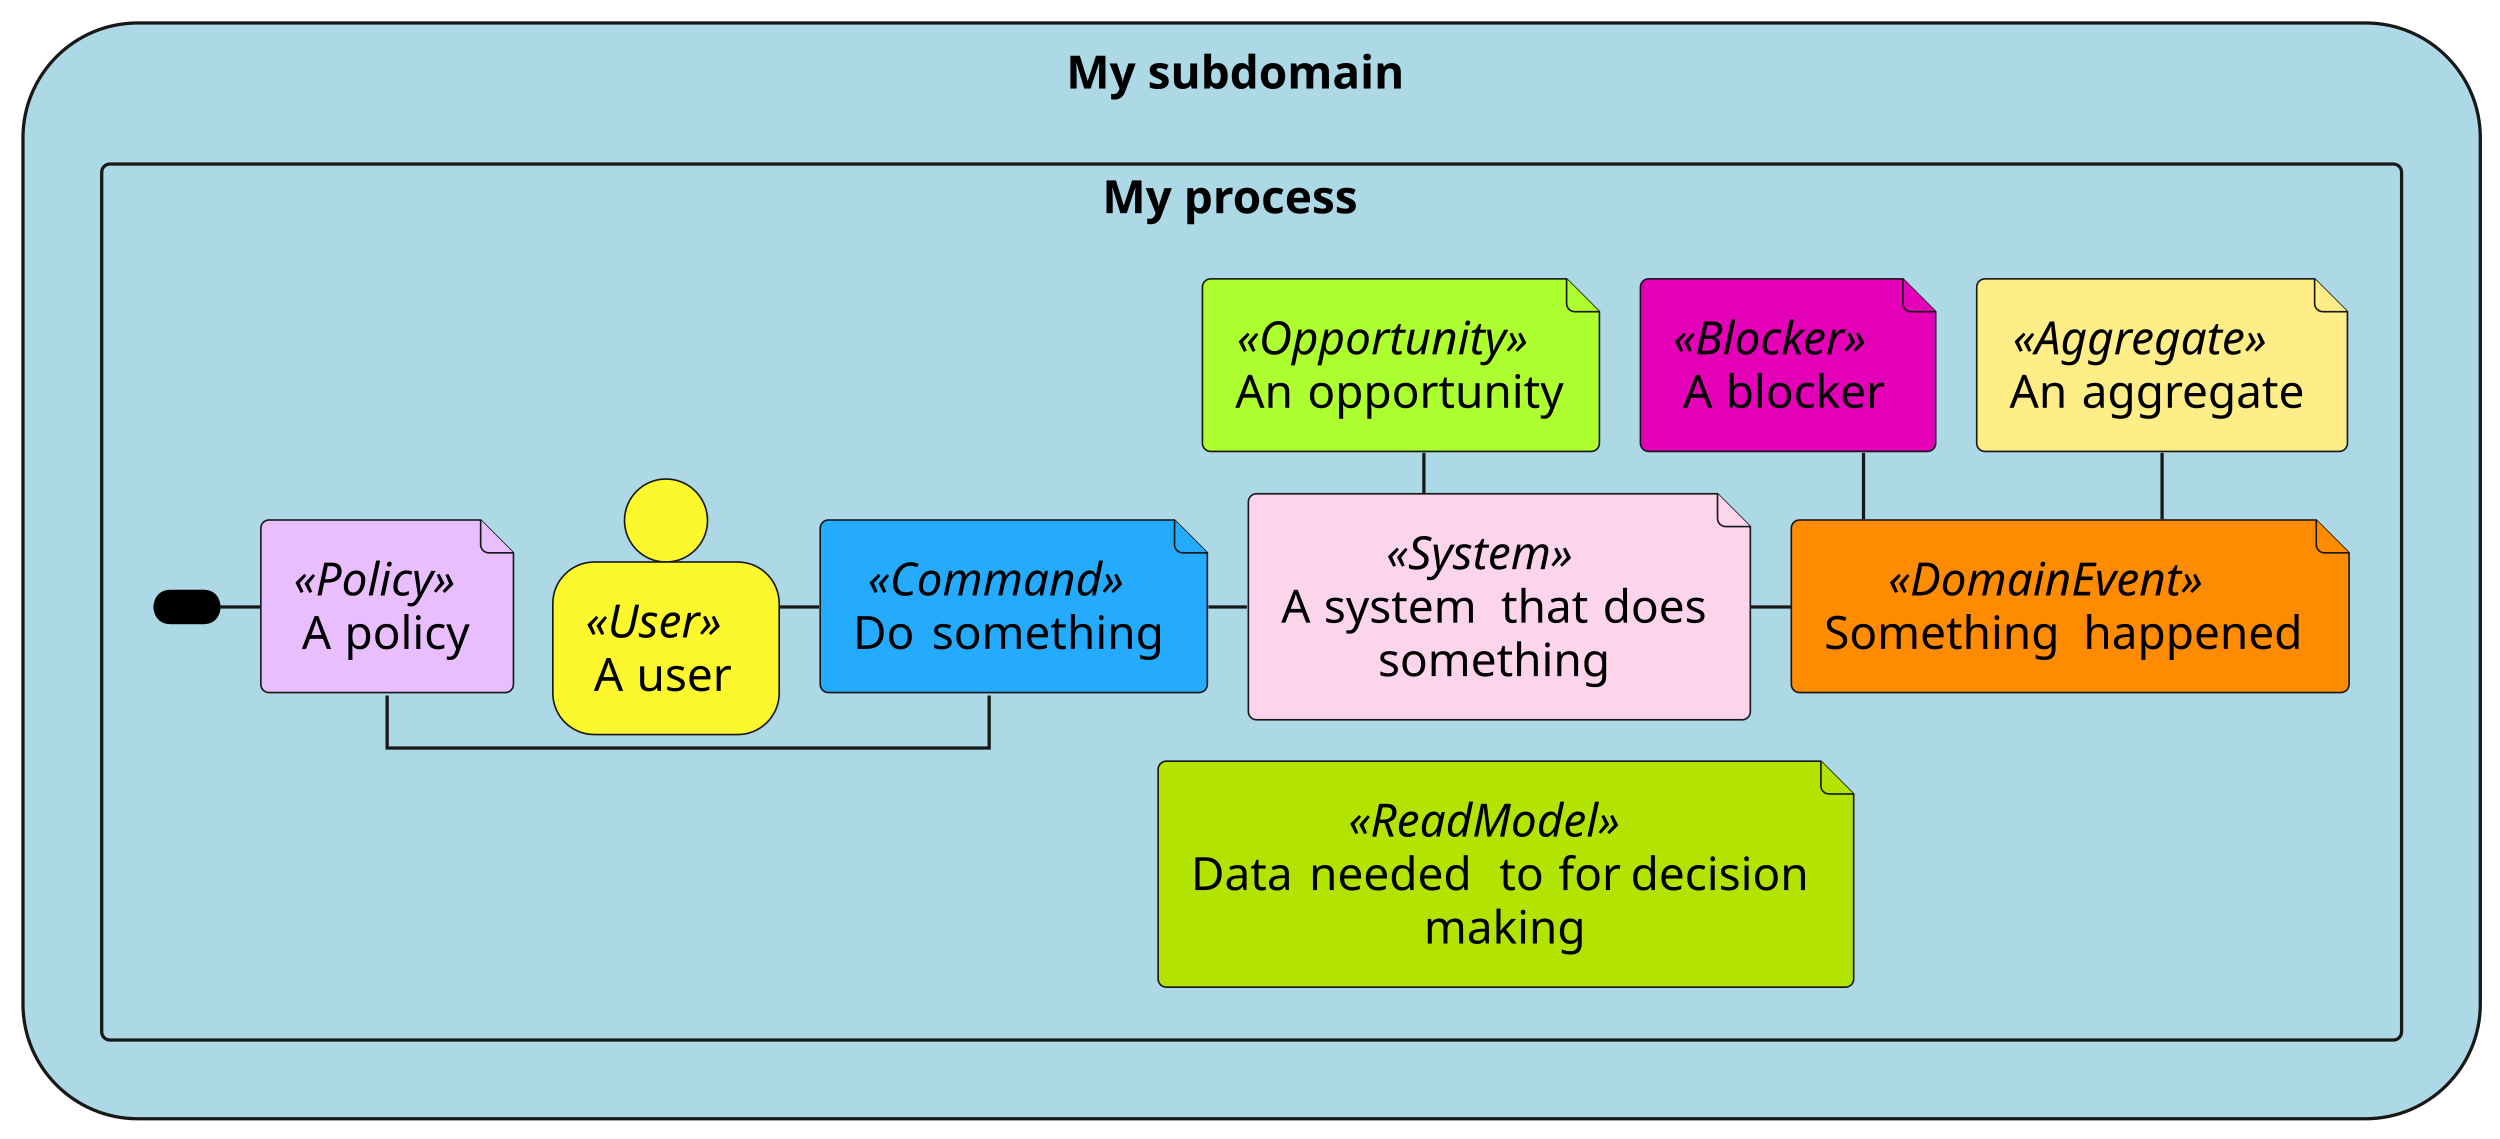
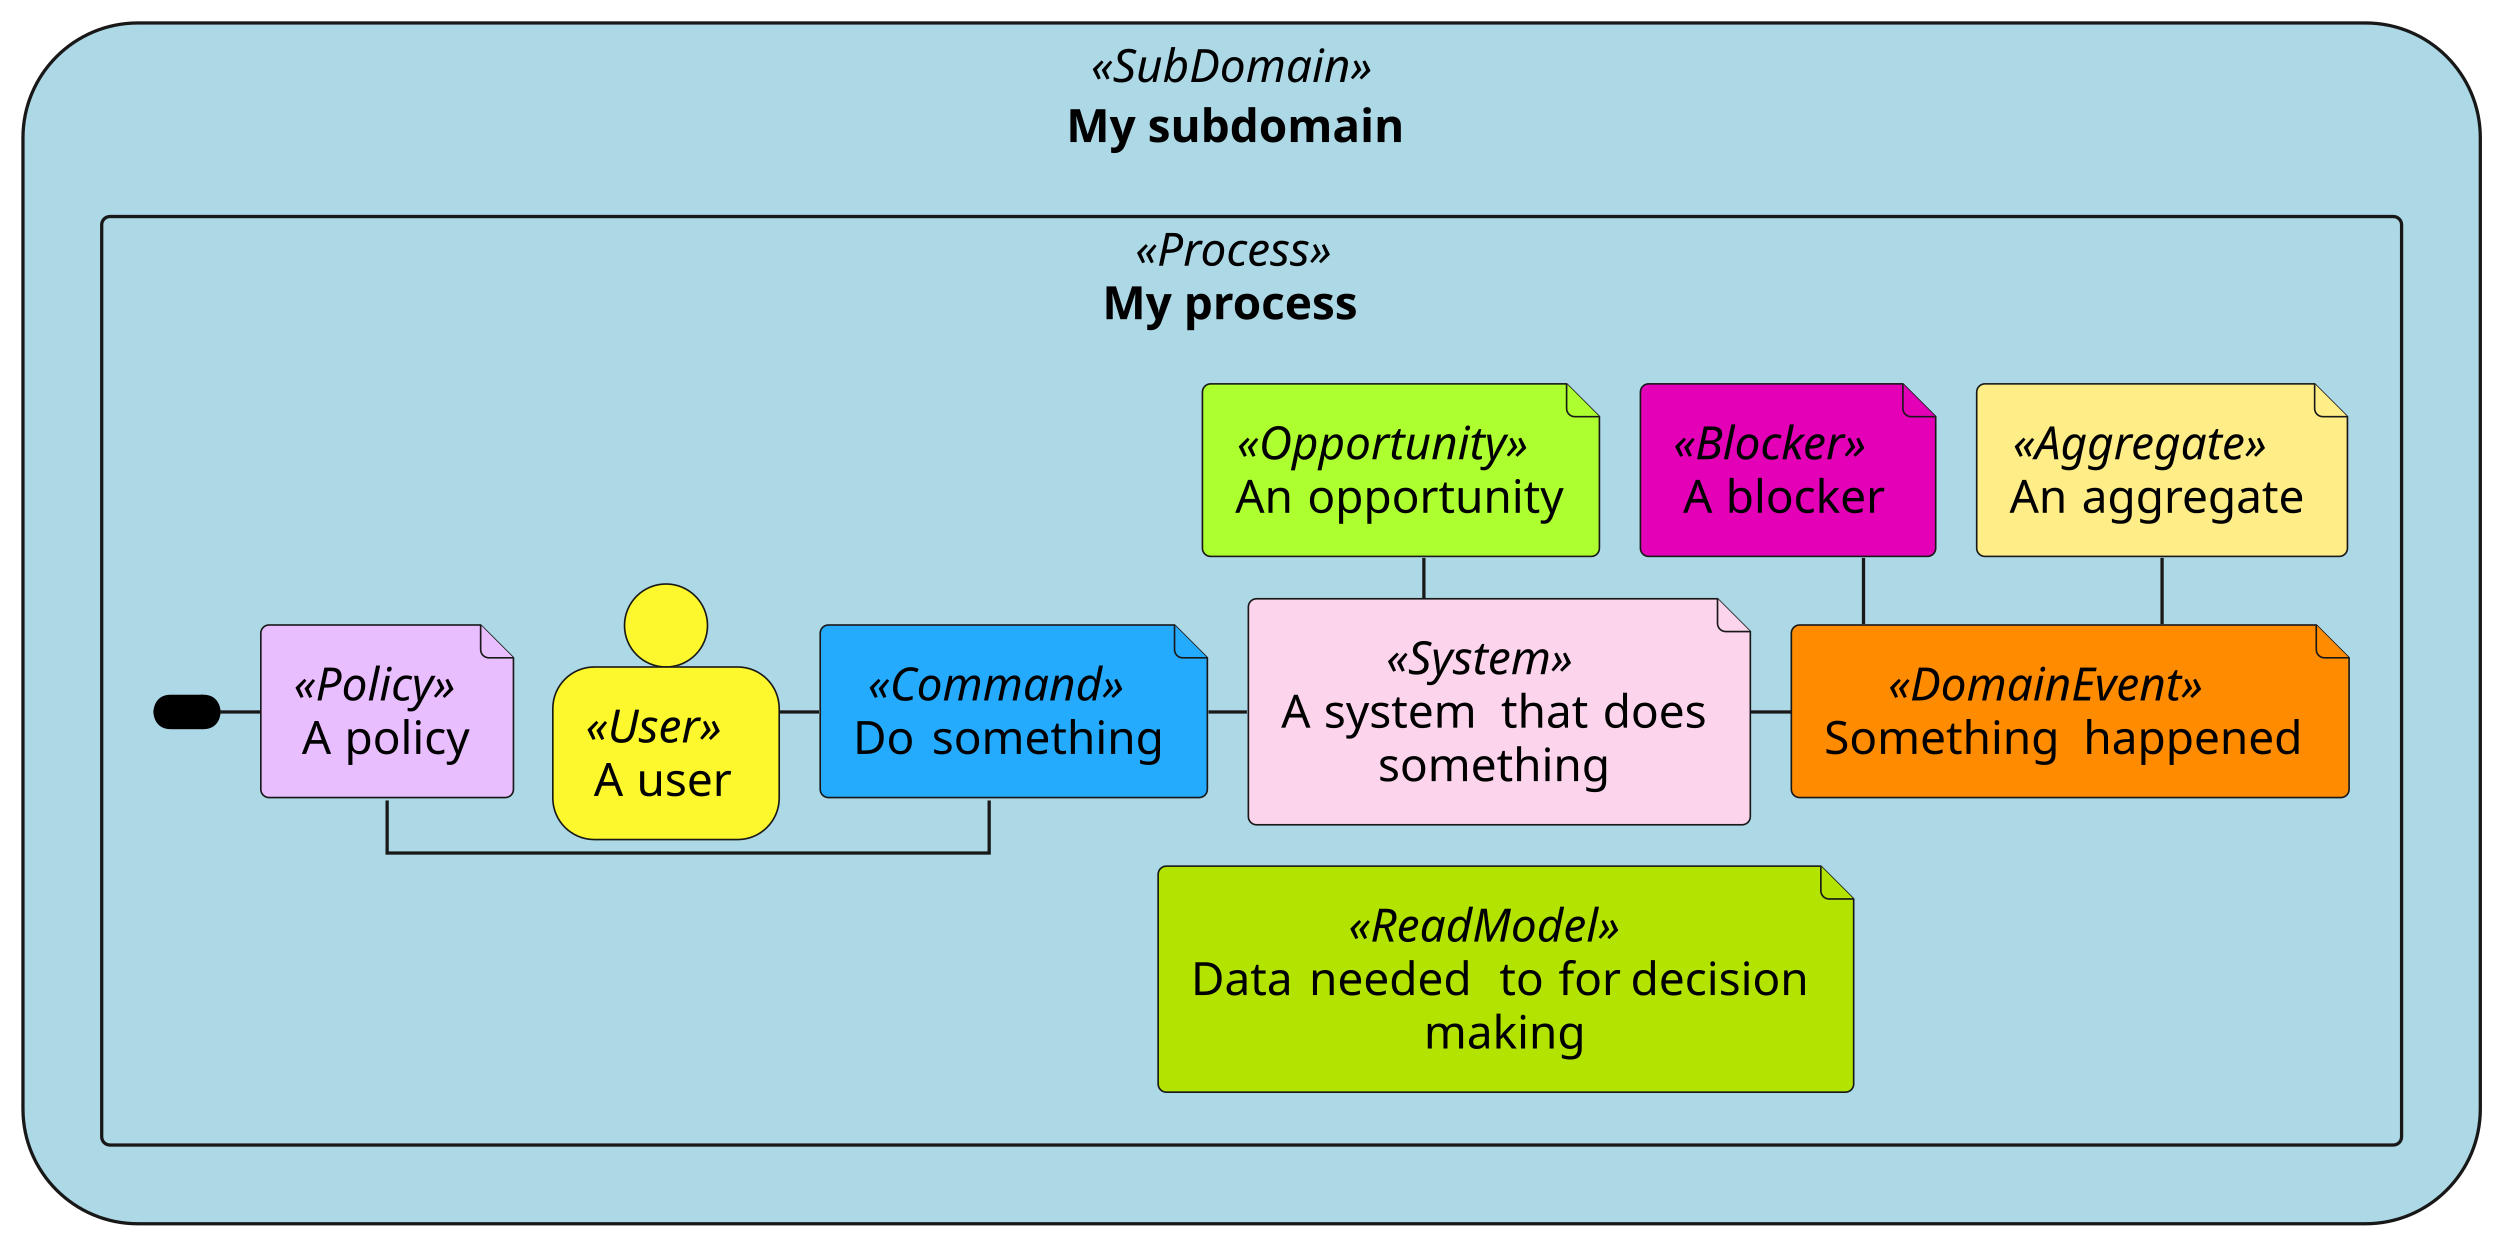
- <svg xmlns="http://www.w3.org/2000/svg" contentStyleType="text/css" height="347px" preserveAspectRatio="none" style="width:762px;height:347px;background:#FFFFFF;" version="1.1" viewBox="0 0 762 347" width="762px" zoomAndPan="magnify">
+ <svg xmlns="http://www.w3.org/2000/svg" contentStyleType="text/css" height="379px" preserveAspectRatio="none" style="width:762px;height:379px;background:#FFFFFF;" version="1.1" viewBox="0 0 762 379" width="762px" zoomAndPan="magnify">
  <defs />
  <g>
    <g id="cluster_MySubdomain">
-       <rect fill="#ADD8E6" height="334" rx="35" ry="35" style="stroke:#181818;stroke-width:1.0;" width="749" x="7" y="7" />
-       <text fill="#000000" font-family="sans-serif" font-size="14" font-weight="bold" lengthAdjust="spacing" textLength="113" x="325" y="26.995">My subdomain</text>
+       <rect fill="#ADD8E6" height="366" rx="35" ry="35" style="stroke:#181818;stroke-width:1.0;" width="749" x="7" y="7" />
+       <text fill="#000000" font-family="sans-serif" font-size="14" font-style="italic" lengthAdjust="spacing" textLength="98" x="332.5" y="24.995">«SubDomain»</text>
+       <text fill="#000000" font-family="sans-serif" font-size="14" font-weight="bold" lengthAdjust="spacing" textLength="113" x="325" y="43.292">My subdomain</text>
    </g>
    <g id="cluster_MyProcess">
-       <rect fill="none" height="267" rx="2.5" ry="2.5" style="stroke:#181818;stroke-width:1.0;" width="701" x="31" y="50" />
-       <text fill="#000000" font-family="sans-serif" font-size="14" font-weight="bold" lengthAdjust="spacing" textLength="91" x="336" y="64.995">My process</text>
+       <rect fill="none" height="283" rx="2.5" ry="2.5" style="stroke:#181818;stroke-width:1.0;" width="701" x="31" y="66" />
+       <text fill="#000000" font-family="sans-serif" font-size="14" font-style="italic" lengthAdjust="spacing" textLength="71" x="346" y="80.995">«Process»</text>
+       <text fill="#000000" font-family="sans-serif" font-size="14" font-weight="bold" lengthAdjust="spacing" textLength="91" x="336" y="97.292">My process</text>
    </g>
    <g id="elem_SomethingHappened_Input">
-       <path d="M52,180 L62,180 C67,180 67,185 67,185 C67,185 67,190 62,190 L52,190 C47,190 47,185 47,185 C47,185 47,180 52,180 " fill="#000000" style="stroke:#000000;stroke-width:0.5;" />
-       <path d="M62,180 C57,180 57,185 57,185 C57,190 62,190 62,190 " fill="none" style="stroke:#000000;stroke-width:0.5;" />
+       <path d="M52,212 L62,212 C67,212 67,217 67,217 C67,217 67,222 62,222 L52,222 C47,222 47,217 47,217 C47,217 47,212 52,212 " fill="#000000" style="stroke:#000000;stroke-width:0.5;" />
+       <path d="M62,212 C57,212 57,217 57,217 C57,222 62,222 62,222 " fill="none" style="stroke:#000000;stroke-width:0.5;" />
    </g>
    <g id="elem_SomethingHappened">
-       <path d="M546,161 L546,208.594 A2.5,2.5 0 0 0 548.5,211.094 L713.5,211.094 A2.5,2.5 0 0 0 716,208.594 L716,168.5 L706,158.5 L548.5,158.5 A2.5,2.5 0 0 0 546,161 " fill="#FF8B00" style="stroke:#181818;stroke-width:0.5;" />
-       <path d="M706,158.5 L706,166 A2.5,2.5 0 0 0 708.5,168.5 L716,168.5 " fill="#FF8B00" style="stroke:#181818;stroke-width:0.5;" />
-       <text fill="#000000" font-family="sans-serif" font-size="14" font-style="italic" lengthAdjust="spacing" textLength="111" x="575.5" y="181.495">«DomainEvent»</text>
-       <text fill="#000000" font-family="sans-serif" font-size="14" lengthAdjust="spacing" textLength="75" x="556" y="197.792">Something</text>
-       <text fill="#000000" font-family="sans-serif" font-size="14" lengthAdjust="spacing" textLength="4" x="631" y="197.792"> </text>
-       <text fill="#000000" font-family="sans-serif" font-size="14" lengthAdjust="spacing" textLength="71" x="635" y="197.792">happened</text>
+       <path d="M546,193 L546,240.594 A2.5,2.5 0 0 0 548.5,243.094 L713.5,243.094 A2.5,2.5 0 0 0 716,240.594 L716,200.5 L706,190.5 L548.5,190.5 A2.5,2.5 0 0 0 546,193 " fill="#FF8B00" style="stroke:#181818;stroke-width:0.5;" />
+       <path d="M706,190.5 L706,198 A2.5,2.5 0 0 0 708.5,200.5 L716,200.5 " fill="#FF8B00" style="stroke:#181818;stroke-width:0.5;" />
+       <text fill="#000000" font-family="sans-serif" font-size="14" font-style="italic" lengthAdjust="spacing" textLength="111" x="575.5" y="213.495">«DomainEvent»</text>
+       <text fill="#000000" font-family="sans-serif" font-size="14" lengthAdjust="spacing" textLength="75" x="556" y="229.792">Something</text>
+       <text fill="#000000" font-family="sans-serif" font-size="14" lengthAdjust="spacing" textLength="4" x="631" y="229.792"> </text>
+       <text fill="#000000" font-family="sans-serif" font-size="14" lengthAdjust="spacing" textLength="71" x="635" y="229.792">happened</text>
    </g>
    <g id="elem_SomethingHappened_Aggregate">
-       <path d="M602.5,87.5 L602.5,135.094 A2.5,2.5 0 0 0 605,137.594 L713,137.594 A2.5,2.5 0 0 0 715.5,135.094 L715.5,95 L705.5,85 L605,85 A2.5,2.5 0 0 0 602.5,87.5 " fill="#FFEE88" style="stroke:#181818;stroke-width:0.5;" />
-       <path d="M705.5,85 L705.5,92.5 A2.5,2.5 0 0 0 708,95 L715.5,95 " fill="#FFEE88" style="stroke:#181818;stroke-width:0.5;" />
-       <text fill="#000000" font-family="sans-serif" font-size="14" font-style="italic" lengthAdjust="spacing" textLength="91" x="613.5" y="107.995">«Aggregate»</text>
-       <text fill="#000000" font-family="sans-serif" font-size="14" lengthAdjust="spacing" textLength="18" x="612.5" y="124.292">An</text>
-       <text fill="#000000" font-family="sans-serif" font-size="14" lengthAdjust="spacing" textLength="4" x="630.5" y="124.292"> </text>
-       <text fill="#000000" font-family="sans-serif" font-size="14" lengthAdjust="spacing" textLength="71" x="634.5" y="124.292">aggregate</text>
+       <path d="M602.5,119.5 L602.5,167.094 A2.5,2.5 0 0 0 605,169.594 L713,169.594 A2.5,2.5 0 0 0 715.5,167.094 L715.5,127 L705.5,117 L605,117 A2.5,2.5 0 0 0 602.5,119.5 " fill="#FFEE88" style="stroke:#181818;stroke-width:0.5;" />
+       <path d="M705.5,117 L705.5,124.5 A2.5,2.5 0 0 0 708,127 L715.5,127 " fill="#FFEE88" style="stroke:#181818;stroke-width:0.5;" />
+       <text fill="#000000" font-family="sans-serif" font-size="14" font-style="italic" lengthAdjust="spacing" textLength="91" x="613.5" y="139.995">«Aggregate»</text>
+       <text fill="#000000" font-family="sans-serif" font-size="14" lengthAdjust="spacing" textLength="18" x="612.5" y="156.292">An</text>
+       <text fill="#000000" font-family="sans-serif" font-size="14" lengthAdjust="spacing" textLength="4" x="630.5" y="156.292"> </text>
+       <text fill="#000000" font-family="sans-serif" font-size="14" lengthAdjust="spacing" textLength="71" x="634.5" y="156.292">aggregate</text>
    </g>
    <g id="elem_SomethingHappened_System">
-       <path d="M380.5,153 L380.5,216.891 A2.5,2.5 0 0 0 383,219.391 L531,219.391 A2.5,2.5 0 0 0 533.5,216.891 L533.5,160.5 L523.5,150.5 L383,150.5 A2.5,2.5 0 0 0 380.5,153 " fill="#FCD5ED" style="stroke:#181818;stroke-width:0.5;" />
-       <path d="M523.5,150.5 L523.5,158 A2.5,2.5 0 0 0 526,160.5 L533.5,160.5 " fill="#FCD5ED" style="stroke:#181818;stroke-width:0.5;" />
-       <text fill="#000000" font-family="sans-serif" font-size="14" font-style="italic" lengthAdjust="spacing" textLength="69" x="422.5" y="173.495">«System»</text>
-       <text fill="#000000" font-family="sans-serif" font-size="14" lengthAdjust="spacing" textLength="9" x="390.5" y="189.792">A</text>
-       <text fill="#000000" font-family="sans-serif" font-size="14" lengthAdjust="spacing" textLength="4" x="399.5" y="189.792"> </text>
-       <text fill="#000000" font-family="sans-serif" font-size="14" lengthAdjust="spacing" textLength="50" x="403.5" y="189.792">system</text>
-       <text fill="#000000" font-family="sans-serif" font-size="14" lengthAdjust="spacing" textLength="4" x="453.5" y="189.792"> </text>
-       <text fill="#000000" font-family="sans-serif" font-size="14" lengthAdjust="spacing" textLength="27" x="457.5" y="189.792">that</text>
-       <text fill="#000000" font-family="sans-serif" font-size="14" lengthAdjust="spacing" textLength="4" x="484.5" y="189.792"> </text>
-       <text fill="#000000" font-family="sans-serif" font-size="14" lengthAdjust="spacing" textLength="35" x="488.5" y="189.792">does</text>
-       <text fill="#000000" font-family="sans-serif" font-size="14" lengthAdjust="spacing" textLength="74" x="420" y="206.089">something</text>
+       <path d="M380.5,185 L380.5,248.891 A2.5,2.5 0 0 0 383,251.391 L531,251.391 A2.5,2.5 0 0 0 533.5,248.891 L533.5,192.5 L523.5,182.5 L383,182.5 A2.5,2.5 0 0 0 380.5,185 " fill="#FCD5ED" style="stroke:#181818;stroke-width:0.5;" />
+       <path d="M523.5,182.5 L523.5,190 A2.5,2.5 0 0 0 526,192.5 L533.5,192.5 " fill="#FCD5ED" style="stroke:#181818;stroke-width:0.5;" />
+       <text fill="#000000" font-family="sans-serif" font-size="14" font-style="italic" lengthAdjust="spacing" textLength="69" x="422.5" y="205.495">«System»</text>
+       <text fill="#000000" font-family="sans-serif" font-size="14" lengthAdjust="spacing" textLength="9" x="390.5" y="221.792">A</text>
+       <text fill="#000000" font-family="sans-serif" font-size="14" lengthAdjust="spacing" textLength="4" x="399.5" y="221.792"> </text>
+       <text fill="#000000" font-family="sans-serif" font-size="14" lengthAdjust="spacing" textLength="50" x="403.5" y="221.792">system</text>
+       <text fill="#000000" font-family="sans-serif" font-size="14" lengthAdjust="spacing" textLength="4" x="453.5" y="221.792"> </text>
+       <text fill="#000000" font-family="sans-serif" font-size="14" lengthAdjust="spacing" textLength="27" x="457.5" y="221.792">that</text>
+       <text fill="#000000" font-family="sans-serif" font-size="14" lengthAdjust="spacing" textLength="4" x="484.5" y="221.792"> </text>
+       <text fill="#000000" font-family="sans-serif" font-size="14" lengthAdjust="spacing" textLength="35" x="488.5" y="221.792">does</text>
+       <text fill="#000000" font-family="sans-serif" font-size="14" lengthAdjust="spacing" textLength="74" x="420" y="238.089">something</text>
    </g>
    <g id="elem_SomethingHappened_Command">
-       <path d="M250,161 L250,208.594 A2.5,2.5 0 0 0 252.5,211.094 L365.5,211.094 A2.5,2.5 0 0 0 368,208.594 L368,168.5 L358,158.5 L252.5,158.5 A2.5,2.5 0 0 0 250,161 " fill="#25ABFD" style="stroke:#181818;stroke-width:0.5;" />
-       <path d="M358,158.5 L358,166 A2.5,2.5 0 0 0 360.5,168.5 L368,168.5 " fill="#25ABFD" style="stroke:#181818;stroke-width:0.5;" />
-       <text fill="#000000" font-family="sans-serif" font-size="14" font-style="italic" lengthAdjust="spacing" textLength="89" x="264.5" y="181.495">«Command»</text>
-       <text fill="#000000" font-family="sans-serif" font-size="14" lengthAdjust="spacing" textLength="20" x="260" y="197.792">Do</text>
-       <text fill="#000000" font-family="sans-serif" font-size="14" lengthAdjust="spacing" textLength="4" x="280" y="197.792"> </text>
-       <text fill="#000000" font-family="sans-serif" font-size="14" lengthAdjust="spacing" textLength="74" x="284" y="197.792">something</text>
+       <path d="M250,193 L250,240.594 A2.5,2.5 0 0 0 252.5,243.094 L365.5,243.094 A2.5,2.5 0 0 0 368,240.594 L368,200.5 L358,190.5 L252.5,190.5 A2.5,2.5 0 0 0 250,193 " fill="#25ABFD" style="stroke:#181818;stroke-width:0.5;" />
+       <path d="M358,190.5 L358,198 A2.5,2.5 0 0 0 360.5,200.5 L368,200.5 " fill="#25ABFD" style="stroke:#181818;stroke-width:0.5;" />
+       <text fill="#000000" font-family="sans-serif" font-size="14" font-style="italic" lengthAdjust="spacing" textLength="89" x="264.5" y="213.495">«Command»</text>
+       <text fill="#000000" font-family="sans-serif" font-size="14" lengthAdjust="spacing" textLength="20" x="260" y="229.792">Do</text>
+       <text fill="#000000" font-family="sans-serif" font-size="14" lengthAdjust="spacing" textLength="4" x="280" y="229.792"> </text>
+       <text fill="#000000" font-family="sans-serif" font-size="14" lengthAdjust="spacing" textLength="74" x="284" y="229.792">something</text>
    </g>
    <g id="elem_SomethingHappened_Policy">
-       <path d="M79.5,161 L79.5,208.594 A2.5,2.5 0 0 0 82,211.094 L154,211.094 A2.5,2.5 0 0 0 156.5,208.594 L156.5,168.5 L146.5,158.5 L82,158.5 A2.5,2.5 0 0 0 79.5,161 " fill="#E9BEFF" style="stroke:#181818;stroke-width:0.5;" />
-       <path d="M146.5,158.5 L146.5,166 A2.5,2.5 0 0 0 149,168.5 L156.5,168.5 " fill="#E9BEFF" style="stroke:#181818;stroke-width:0.5;" />
-       <text fill="#000000" font-family="sans-serif" font-size="14" font-style="italic" lengthAdjust="spacing" textLength="57" x="89.5" y="181.495">«Policy»</text>
-       <text fill="#000000" font-family="sans-serif" font-size="14" lengthAdjust="spacing" textLength="9" x="92" y="197.792">A</text>
-       <text fill="#000000" font-family="sans-serif" font-size="14" lengthAdjust="spacing" textLength="4" x="101" y="197.792"> </text>
-       <text fill="#000000" font-family="sans-serif" font-size="14" lengthAdjust="spacing" textLength="39" x="105" y="197.792">policy</text>
+       <path d="M79.5,193 L79.5,240.594 A2.5,2.5 0 0 0 82,243.094 L154,243.094 A2.5,2.5 0 0 0 156.5,240.594 L156.5,200.5 L146.5,190.5 L82,190.5 A2.5,2.5 0 0 0 79.5,193 " fill="#E9BEFF" style="stroke:#181818;stroke-width:0.5;" />
+       <path d="M146.5,190.5 L146.5,198 A2.5,2.5 0 0 0 149,200.5 L156.5,200.5 " fill="#E9BEFF" style="stroke:#181818;stroke-width:0.5;" />
+       <text fill="#000000" font-family="sans-serif" font-size="14" font-style="italic" lengthAdjust="spacing" textLength="57" x="89.5" y="213.495">«Policy»</text>
+       <text fill="#000000" font-family="sans-serif" font-size="14" lengthAdjust="spacing" textLength="9" x="92" y="229.792">A</text>
+       <text fill="#000000" font-family="sans-serif" font-size="14" lengthAdjust="spacing" textLength="4" x="101" y="229.792"> </text>
+       <text fill="#000000" font-family="sans-serif" font-size="14" lengthAdjust="spacing" textLength="39" x="105" y="229.792">policy</text>
    </g>
    <g id="elem_SomethingHappened_User">
-       <ellipse cx="203" cy="158.651" fill="#FDF72D" rx="12.651" ry="12.651" style="stroke:#181818;stroke-width:0.5;" />
-       <rect fill="#FDF72D" height="52.594" rx="12.651" ry="12.651" style="stroke:#181818;stroke-width:0.5;" width="69" x="168.5" y="171.301" />
-       <text fill="#000000" font-family="sans-serif" font-size="14" font-style="italic" lengthAdjust="spacing" textLength="49" x="178.5" y="194.296">«User»</text>
-       <text fill="#000000" font-family="sans-serif" font-size="14" lengthAdjust="spacing" textLength="9" x="181" y="210.593">A</text>
-       <text fill="#000000" font-family="sans-serif" font-size="14" lengthAdjust="spacing" textLength="4" x="190" y="210.593"> </text>
-       <text fill="#000000" font-family="sans-serif" font-size="14" lengthAdjust="spacing" textLength="31" x="194" y="210.593">user</text>
+       <ellipse cx="203" cy="190.651" fill="#FDF72D" rx="12.651" ry="12.651" style="stroke:#181818;stroke-width:0.5;" />
+       <rect fill="#FDF72D" height="52.594" rx="12.651" ry="12.651" style="stroke:#181818;stroke-width:0.5;" width="69" x="168.5" y="203.301" />
+       <text fill="#000000" font-family="sans-serif" font-size="14" font-style="italic" lengthAdjust="spacing" textLength="49" x="178.5" y="226.296">«User»</text>
+       <text fill="#000000" font-family="sans-serif" font-size="14" lengthAdjust="spacing" textLength="9" x="181" y="242.593">A</text>
+       <text fill="#000000" font-family="sans-serif" font-size="14" lengthAdjust="spacing" textLength="4" x="190" y="242.593"> </text>
+       <text fill="#000000" font-family="sans-serif" font-size="14" lengthAdjust="spacing" textLength="31" x="194" y="242.593">user</text>
    </g>
    <g id="elem_SomethingHappened_ReadModel">
-       <path d="M353,234.5 L353,298.391 A2.5,2.5 0 0 0 355.5,300.891 L562.5,300.891 A2.5,2.5 0 0 0 565,298.391 L565,242 L555,232 L355.5,232 A2.5,2.5 0 0 0 353,234.5 " fill="#B3E300" style="stroke:#181818;stroke-width:0.5;" />
-       <path d="M555,232 L555,239.5 A2.5,2.5 0 0 0 557.5,242 L565,242 " fill="#B3E300" style="stroke:#181818;stroke-width:0.5;" />
-       <text fill="#000000" font-family="sans-serif" font-size="14" font-style="italic" lengthAdjust="spacing" textLength="96" x="411" y="254.995">«ReadModel»</text>
-       <text fill="#000000" font-family="sans-serif" font-size="14" lengthAdjust="spacing" textLength="32" x="363" y="271.292">Data</text>
-       <text fill="#000000" font-family="sans-serif" font-size="14" lengthAdjust="spacing" textLength="4" x="395" y="271.292"> </text>
-       <text fill="#000000" font-family="sans-serif" font-size="14" lengthAdjust="spacing" textLength="54" x="399" y="271.292">needed</text>
-       <text fill="#000000" font-family="sans-serif" font-size="14" lengthAdjust="spacing" textLength="4" x="453" y="271.292"> </text>
-       <text fill="#000000" font-family="sans-serif" font-size="14" lengthAdjust="spacing" textLength="14" x="457" y="271.292">to</text>
-       <text fill="#000000" font-family="sans-serif" font-size="14" lengthAdjust="spacing" textLength="4" x="471" y="271.292"> </text>
-       <text fill="#000000" font-family="sans-serif" font-size="14" lengthAdjust="spacing" textLength="18" x="475" y="271.292">for</text>
-       <text fill="#000000" font-family="sans-serif" font-size="14" lengthAdjust="spacing" textLength="4" x="493" y="271.292"> </text>
-       <text fill="#000000" font-family="sans-serif" font-size="14" lengthAdjust="spacing" textLength="58" x="497" y="271.292">decision</text>
-       <text fill="#000000" font-family="sans-serif" font-size="14" lengthAdjust="spacing" textLength="50" x="434" y="287.589">making</text>
+       <path d="M353,266.5 L353,330.391 A2.5,2.5 0 0 0 355.5,332.891 L562.5,332.891 A2.5,2.5 0 0 0 565,330.391 L565,274 L555,264 L355.5,264 A2.5,2.5 0 0 0 353,266.5 " fill="#B3E300" style="stroke:#181818;stroke-width:0.5;" />
+       <path d="M555,264 L555,271.5 A2.5,2.5 0 0 0 557.5,274 L565,274 " fill="#B3E300" style="stroke:#181818;stroke-width:0.5;" />
+       <text fill="#000000" font-family="sans-serif" font-size="14" font-style="italic" lengthAdjust="spacing" textLength="96" x="411" y="286.995">«ReadModel»</text>
+       <text fill="#000000" font-family="sans-serif" font-size="14" lengthAdjust="spacing" textLength="32" x="363" y="303.292">Data</text>
+       <text fill="#000000" font-family="sans-serif" font-size="14" lengthAdjust="spacing" textLength="4" x="395" y="303.292"> </text>
+       <text fill="#000000" font-family="sans-serif" font-size="14" lengthAdjust="spacing" textLength="54" x="399" y="303.292">needed</text>
+       <text fill="#000000" font-family="sans-serif" font-size="14" lengthAdjust="spacing" textLength="4" x="453" y="303.292"> </text>
+       <text fill="#000000" font-family="sans-serif" font-size="14" lengthAdjust="spacing" textLength="14" x="457" y="303.292">to</text>
+       <text fill="#000000" font-family="sans-serif" font-size="14" lengthAdjust="spacing" textLength="4" x="471" y="303.292"> </text>
+       <text fill="#000000" font-family="sans-serif" font-size="14" lengthAdjust="spacing" textLength="18" x="475" y="303.292">for</text>
+       <text fill="#000000" font-family="sans-serif" font-size="14" lengthAdjust="spacing" textLength="4" x="493" y="303.292"> </text>
+       <text fill="#000000" font-family="sans-serif" font-size="14" lengthAdjust="spacing" textLength="58" x="497" y="303.292">decision</text>
+       <text fill="#000000" font-family="sans-serif" font-size="14" lengthAdjust="spacing" textLength="50" x="434" y="319.589">making</text>
    </g>
    <g id="elem_ABlocker">
-       <path d="M500,87.5 L500,135.094 A2.5,2.5 0 0 0 502.5,137.594 L587.5,137.594 A2.5,2.5 0 0 0 590,135.094 L590,95 L580,85 L502.5,85 A2.5,2.5 0 0 0 500,87.5 " fill="#E300B7" style="stroke:#181818;stroke-width:0.5;" />
-       <path d="M580,85 L580,92.5 A2.5,2.5 0 0 0 582.5,95 L590,95 " fill="#E300B7" style="stroke:#181818;stroke-width:0.5;" />
-       <text fill="#000000" font-family="sans-serif" font-size="14" font-style="italic" lengthAdjust="spacing" textLength="70" x="510" y="107.995">«Blocker»</text>
-       <text fill="#000000" font-family="sans-serif" font-size="14" lengthAdjust="spacing" textLength="9" x="513" y="124.292">A</text>
-       <text fill="#000000" font-family="sans-serif" font-size="14" lengthAdjust="spacing" textLength="4" x="522" y="124.292"> </text>
-       <text fill="#000000" font-family="sans-serif" font-size="14" lengthAdjust="spacing" textLength="51" x="526" y="124.292">blocker</text>
+       <path d="M500,119.5 L500,167.094 A2.5,2.5 0 0 0 502.5,169.594 L587.5,169.594 A2.5,2.5 0 0 0 590,167.094 L590,127 L580,117 L502.5,117 A2.5,2.5 0 0 0 500,119.5 " fill="#E300B7" style="stroke:#181818;stroke-width:0.5;" />
+       <path d="M580,117 L580,124.5 A2.5,2.5 0 0 0 582.5,127 L590,127 " fill="#E300B7" style="stroke:#181818;stroke-width:0.5;" />
+       <text fill="#000000" font-family="sans-serif" font-size="14" font-style="italic" lengthAdjust="spacing" textLength="70" x="510" y="139.995">«Blocker»</text>
+       <text fill="#000000" font-family="sans-serif" font-size="14" lengthAdjust="spacing" textLength="9" x="513" y="156.292">A</text>
+       <text fill="#000000" font-family="sans-serif" font-size="14" lengthAdjust="spacing" textLength="4" x="522" y="156.292"> </text>
+       <text fill="#000000" font-family="sans-serif" font-size="14" lengthAdjust="spacing" textLength="51" x="526" y="156.292">blocker</text>
    </g>
    <g id="elem_AnOpportunity">
-       <path d="M366.5,87.5 L366.5,135.094 A2.5,2.5 0 0 0 369,137.594 L485,137.594 A2.5,2.5 0 0 0 487.5,135.094 L487.5,95 L477.5,85 L369,85 A2.5,2.5 0 0 0 366.5,87.5 " fill="#ADFF2F" style="stroke:#181818;stroke-width:0.5;" />
-       <path d="M477.5,85 L477.5,92.5 A2.5,2.5 0 0 0 480,95 L487.5,95 " fill="#ADFF2F" style="stroke:#181818;stroke-width:0.5;" />
-       <text fill="#000000" font-family="sans-serif" font-size="14" font-style="italic" lengthAdjust="spacing" textLength="100" x="377" y="107.995">«Opportunity»</text>
-       <text fill="#000000" font-family="sans-serif" font-size="14" lengthAdjust="spacing" textLength="18" x="376.5" y="124.292">An</text>
-       <text fill="#000000" font-family="sans-serif" font-size="14" lengthAdjust="spacing" textLength="4" x="394.5" y="124.292"> </text>
-       <text fill="#000000" font-family="sans-serif" font-size="14" lengthAdjust="spacing" textLength="79" x="398.5" y="124.292">opportunity</text>
+       <path d="M366.5,119.5 L366.5,167.094 A2.5,2.5 0 0 0 369,169.594 L485,169.594 A2.5,2.5 0 0 0 487.5,167.094 L487.5,127 L477.5,117 L369,117 A2.5,2.5 0 0 0 366.5,119.5 " fill="#ADFF2F" style="stroke:#181818;stroke-width:0.5;" />
+       <path d="M477.5,117 L477.5,124.5 A2.5,2.5 0 0 0 480,127 L487.5,127 " fill="#ADFF2F" style="stroke:#181818;stroke-width:0.5;" />
+       <text fill="#000000" font-family="sans-serif" font-size="14" font-style="italic" lengthAdjust="spacing" textLength="100" x="377" y="139.995">«Opportunity»</text>
+       <text fill="#000000" font-family="sans-serif" font-size="14" lengthAdjust="spacing" textLength="18" x="376.5" y="156.292">An</text>
+       <text fill="#000000" font-family="sans-serif" font-size="14" lengthAdjust="spacing" textLength="4" x="394.5" y="156.292"> </text>
+       <text fill="#000000" font-family="sans-serif" font-size="14" lengthAdjust="spacing" textLength="79" x="398.5" y="156.292">opportunity</text>
    </g>
    <g id="link_SomethingHappened_Aggregate_SomethingHappened">
-       <path d="M659,138.04 C659,144.61 659,151.67 659,158.26 " fill="none" id="SomethingHappened_Aggregate-SomethingHappened" style="stroke:#181818;stroke-width:1.0;" />
+       <path d="M659,170.04 C659,176.61 659,183.67 659,190.26 " fill="none" id="SomethingHappened_Aggregate-SomethingHappened" style="stroke:#181818;stroke-width:1.0;" />
    </g>
    <g id="link_SomethingHappened_System_SomethingHappened">
-       <path d="M533.57,185 C537.68,185 541.81,185 545.94,185 " fill="none" id="SomethingHappened_System-SomethingHappened" style="stroke:#181818;stroke-width:1.0;" />
+       <path d="M533.57,217 C537.68,217 541.81,217 545.94,217 " fill="none" id="SomethingHappened_System-SomethingHappened" style="stroke:#181818;stroke-width:1.0;" />
    </g>
    <g id="link_SomethingHappened_Command_SomethingHappened_System">
-       <path d="M368.34,185 C372.2,185 376.12,185 380.05,185 " fill="none" id="SomethingHappened_Command-SomethingHappened_System" style="stroke:#181818;stroke-width:1.0;" />
+       <path d="M368.34,217 C372.2,217 376.12,217 380.05,217 " fill="none" id="SomethingHappened_Command-SomethingHappened_System" style="stroke:#181818;stroke-width:1.0;" />
    </g>
    <g id="link_SomethingHappened_Policy_SomethingHappened_Command">
-       <path d="M118,211.99 C118,220.63 118,228 118,228 C118,228 301.5,228 301.5,228 C301.5,228 301.5,220.63 301.5,211.99 " fill="none" id="SomethingHappened_Policy-SomethingHappened_Command" style="stroke:#181818;stroke-width:1.0;" />
+       <path d="M118,243.99 C118,252.63 118,260 118,260 C118,260 301.5,260 301.5,260 C301.5,260 301.5,252.63 301.5,243.99 " fill="none" id="SomethingHappened_Policy-SomethingHappened_Command" style="stroke:#181818;stroke-width:1.0;" />
    </g>
    <g id="link_SomethingHappened_User_SomethingHappened_Command">
-       <path d="M237.71,185 C241.57,185 245.58,185 249.65,185 " fill="none" id="SomethingHappened_User-SomethingHappened_Command" style="stroke:#181818;stroke-width:1.0;" />
+       <path d="M237.71,217 C241.57,217 245.58,217 249.65,217 " fill="none" id="SomethingHappened_User-SomethingHappened_Command" style="stroke:#181818;stroke-width:1.0;" />
    </g>
    <g id="link_SomethingHappened_Input_SomethingHappened_Policy">
-       <path d="M67.07,185 C70.66,185 74.94,185 79.48,185 " fill="none" id="SomethingHappened_Input-SomethingHappened_Policy" style="stroke:#181818;stroke-width:1.0;" />
+       <path d="M67.07,217 C70.66,217 74.94,217 79.48,217 " fill="none" id="SomethingHappened_Input-SomethingHappened_Policy" style="stroke:#181818;stroke-width:1.0;" />
    </g>
    <g id="link_AnOpportunity_SomethingHappened_System">
-       <path d="M434,138.04 C434,142.06 434,146.27 434,150.44 " fill="none" id="AnOpportunity-SomethingHappened_System" style="stroke:#181818;stroke-width:1.0;" />
+       <path d="M434,170.04 C434,174.06 434,178.27 434,182.44 " fill="none" id="AnOpportunity-SomethingHappened_System" style="stroke:#181818;stroke-width:1.0;" />
    </g>
    <g id="link_ABlocker_SomethingHappened">
-       <path d="M568,138.04 C568,144.61 568,151.67 568,158.26 " fill="none" id="ABlocker-SomethingHappened" style="stroke:#181818;stroke-width:1.0;" />
+       <path d="M568,170.04 C568,176.61 568,183.67 568,190.26 " fill="none" id="ABlocker-SomethingHappened" style="stroke:#181818;stroke-width:1.0;" />
    </g>
  </g>
</svg>
